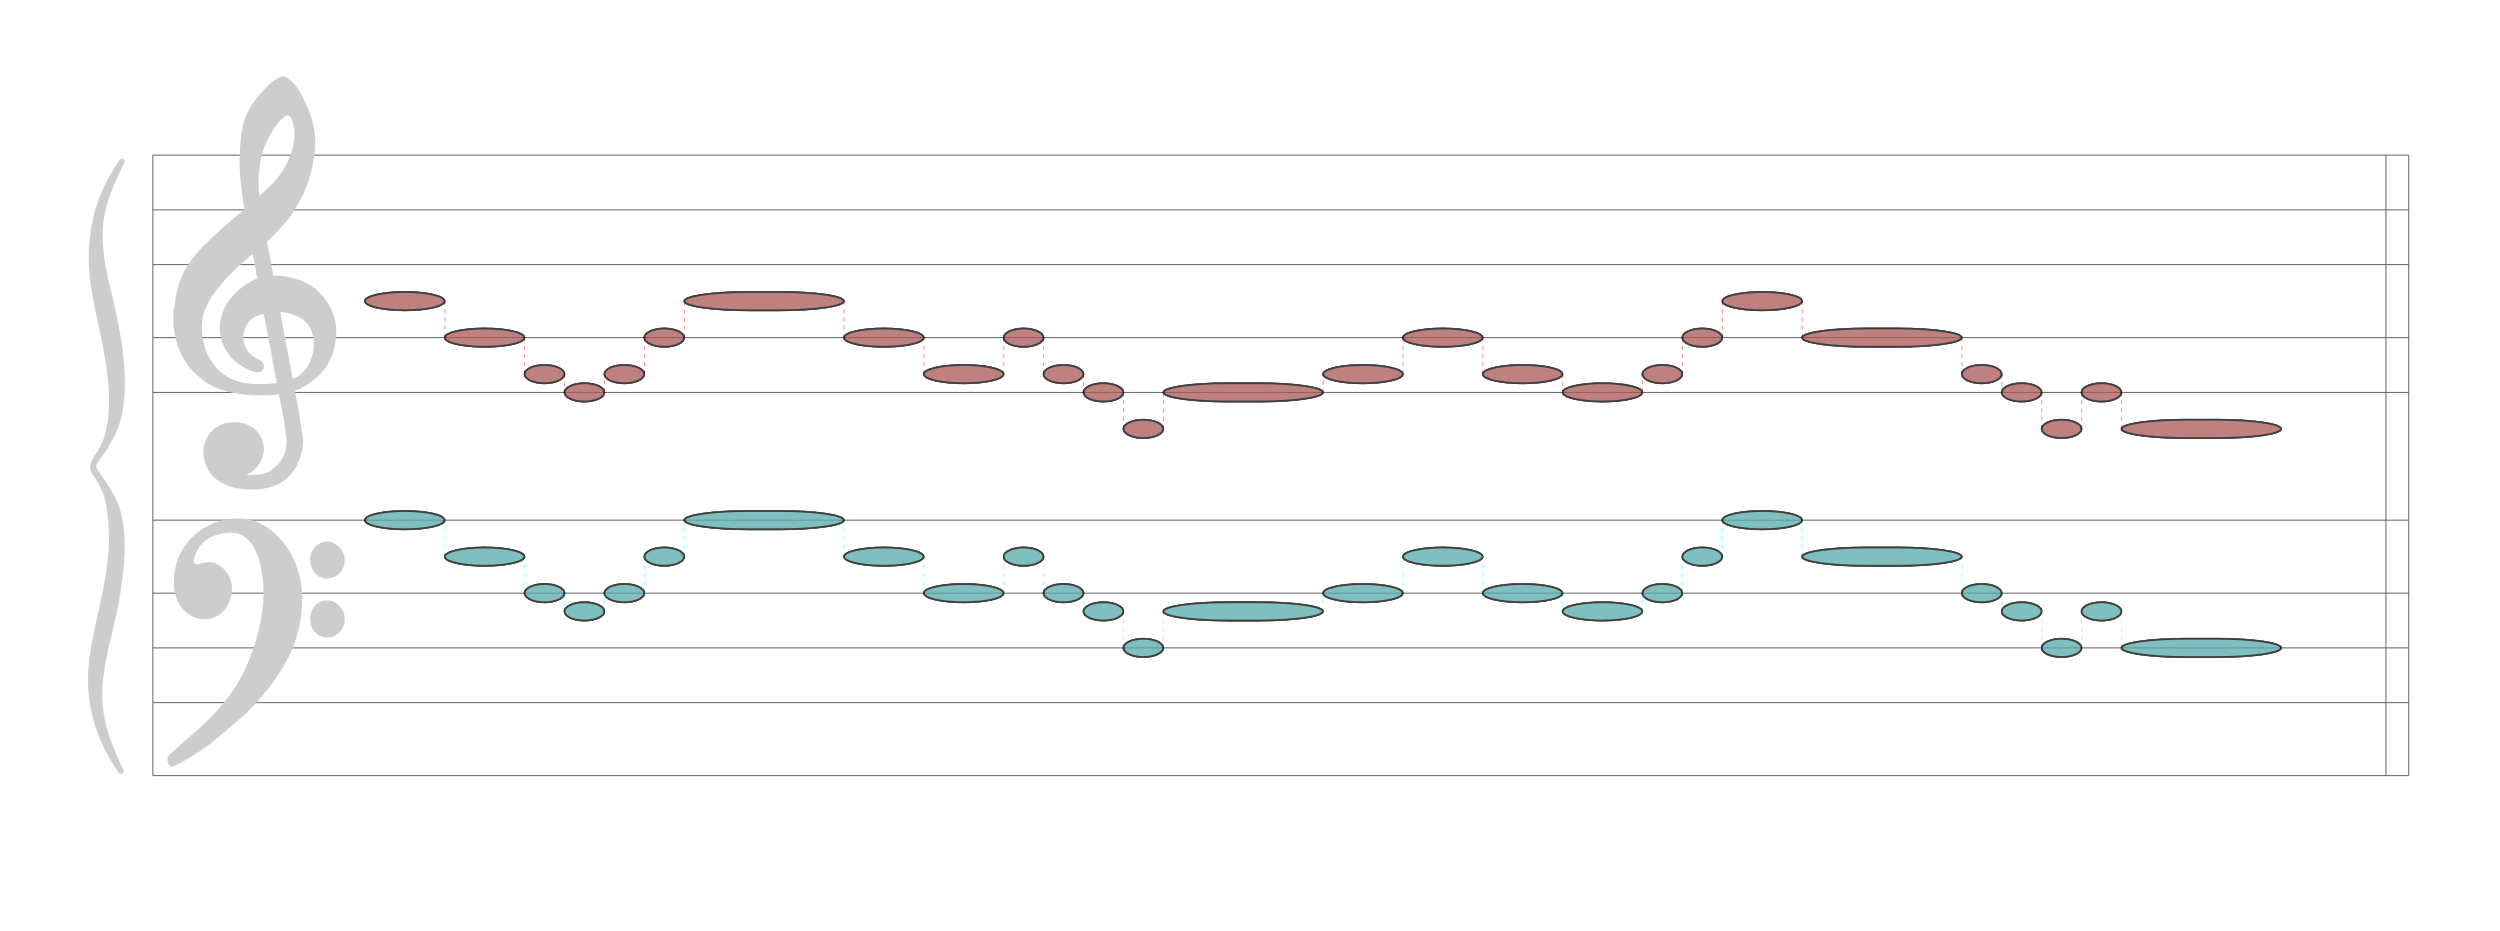
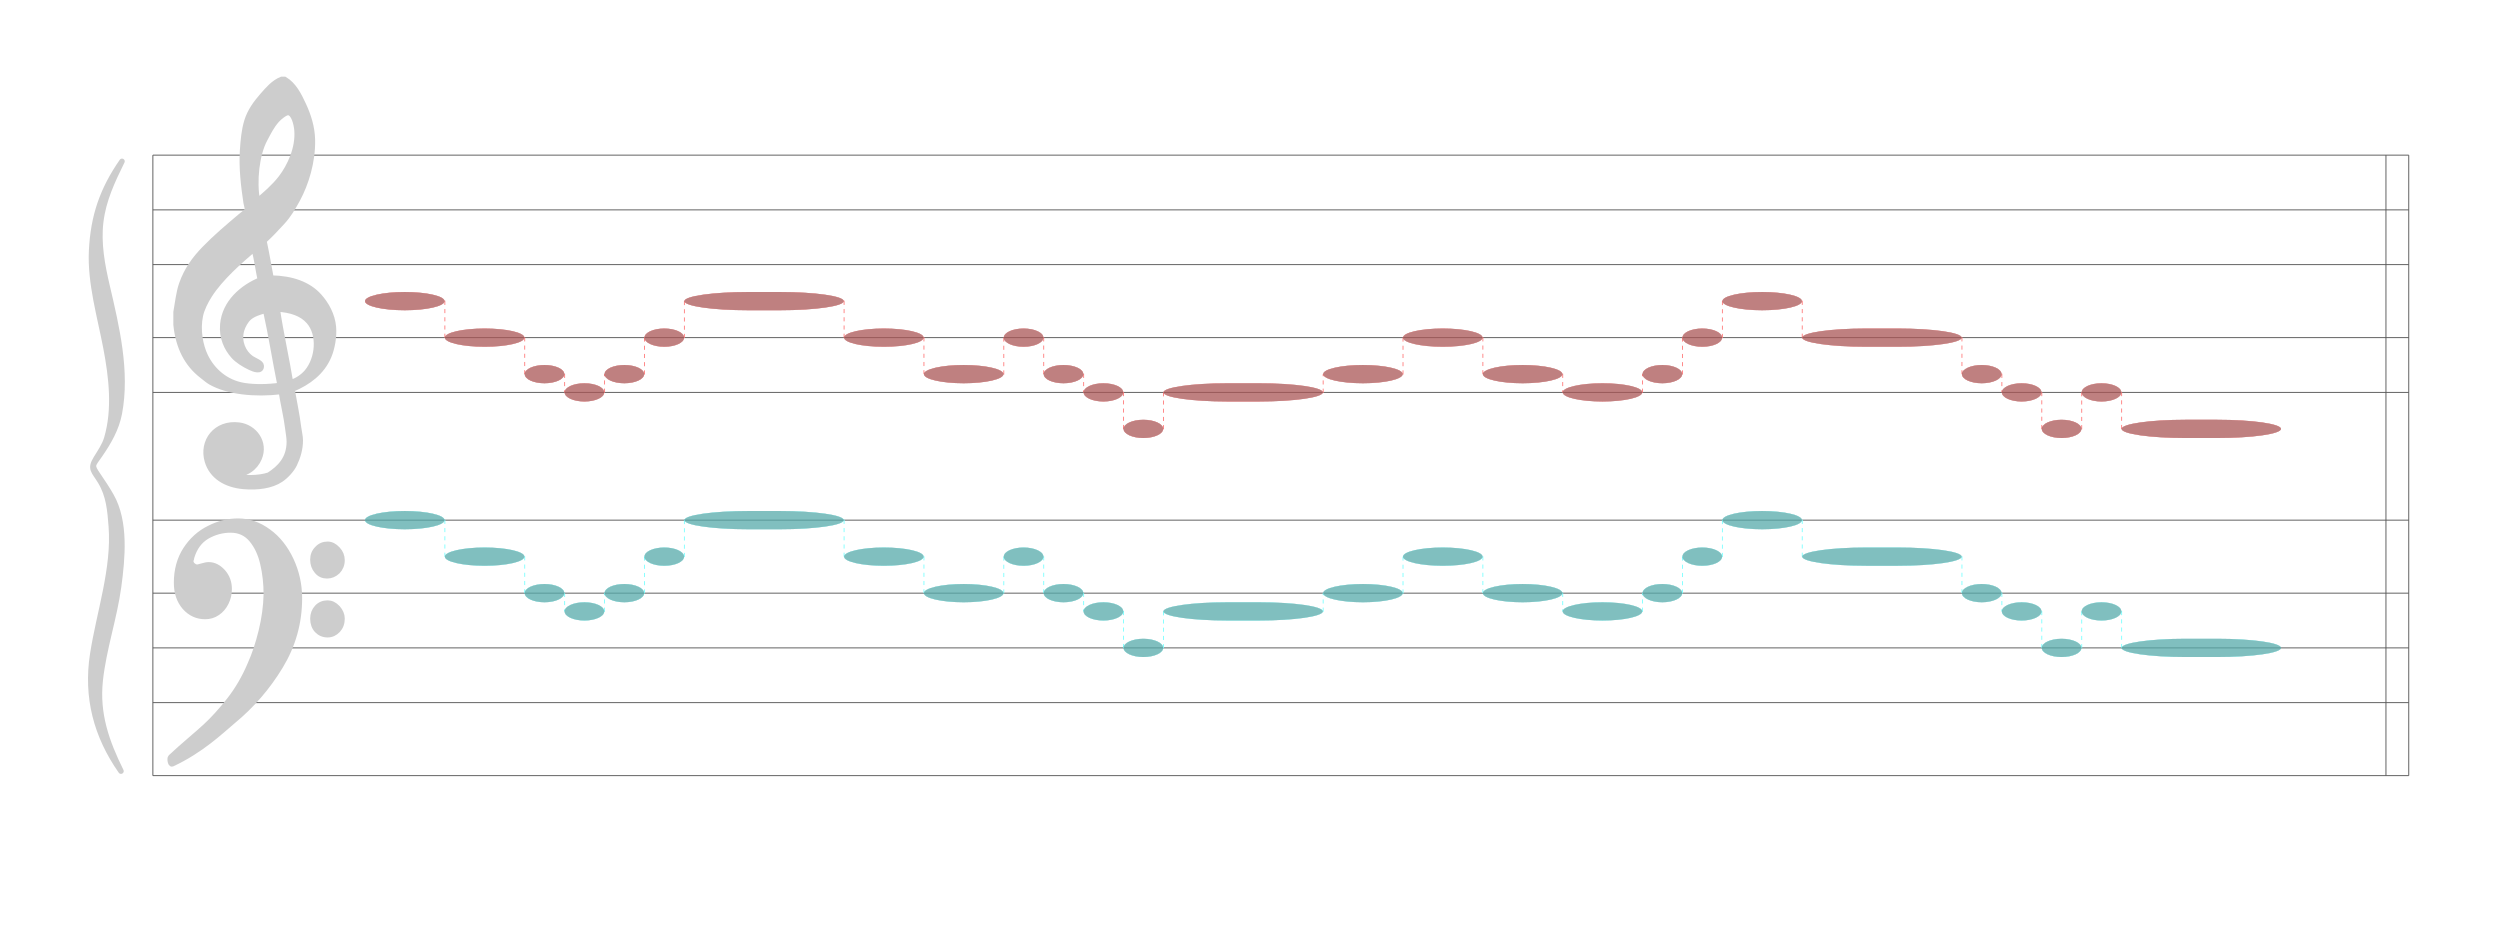
<svg xmlns="http://www.w3.org/2000/svg" version="1.1" viewPort="0 40 29.995 41" viewBox="-200 -50 1369.82 510" width="1369.82" height="510">
  <filter id="constantOpacity">
    <feComponentTransfer>
      <feFuncA type="table" tableValues="0 .5 .5" />
    </feComponentTransfer>
  </filter>
  <g transform="scale(35, -10) translate(0, -81)">
    <g class="staff-lines" stroke-width="0.5" stroke="#555555">
      <path vector-effect="non-scaling-stroke" d="M-3.321 64.5 L31.995 64.5" />
      <path vector-effect="non-scaling-stroke" d="M-3.321 67.5 L31.995 67.5" />
      <path vector-effect="non-scaling-stroke" d="M-3.321 71.5 L31.995 71.5" />
      <path vector-effect="non-scaling-stroke" d="M-3.321 74.5 L31.995 74.5" />
      <path vector-effect="non-scaling-stroke" d="M-3.321 77.5 L31.995 77.5" />
      <path vector-effect="non-scaling-stroke" d="M-3.321 43.5 L31.995 43.5" />
      <path vector-effect="non-scaling-stroke" d="M-3.321 47.5 L31.995 47.5" />
      <path vector-effect="non-scaling-stroke" d="M-3.321 50.5 L31.995 50.5" />
      <path vector-effect="non-scaling-stroke" d="M-3.321 53.5 L31.995 53.5" />
      <path vector-effect="non-scaling-stroke" d="M-3.321 57.5 L31.995 57.5" />
      <path vector-effect="non-scaling-stroke" d="M31.638,43.5 L31.638,77.5" />
      <path vector-effect="non-scaling-stroke" d="M31.995,43.5 L31.995,77.5" />
      <path vector-effect="non-scaling-stroke" d="M-3.321,43.5 L-3.321,77.5 z" />
    </g>
    <g transform="scale(0.714286, 1)">
      <g vector-effect="non-scaling-stroke" class="treble-clef" stroke="#cdcdcd" stroke-width="3" fill="#cdcdcd" transform="translate(-17.25, 5.15) scale(0.06, 0.07)">
        <path vector-effect="non-scaling-stroke" d="M250.026,1080.111c-2.375-5.813-4.501-12.037-5.616-19.656c-1.07-7.32-1.387-15.609-1.62-23.113    c-0.426-13.713,0.409-28.548,1.296-41.038c0.132-1.861,0.517-3.882,0.432-5.183c-0.118-1.794-1.622-3.834-2.484-5.401    c-4.551-8.266-9.023-16.291-13.176-25.488c-3.56-7.883-6.46-16.235-8.316-27.648c-1.087-6.682-1.406-14.26-2.053-21.816   c0-3.313,0-6.623,0-9.936c0.817-17.854,4.099-30.916,9.396-39.743c1.084-1.808,2.228-3.951,3.24-5.186    c6.218-7.579,16.081-9.873,25.812-7.343c0.598-8.887,1.858-19.53,2.376-28.944c0.193-3.49,0.54-7.194,0.54-10.368    c-0.003-13.193-3.44-20.603-7.452-26.135c-3.645-2.613-9.925-3.099-13.176,0.43c4.904-0.174,8.174,5.425,9.612,12.744    c2.427,12.351-1.738,24.386-7.344,25.918c-8.458,2.316-13.738-12.691-11.556-28.295c1.622-11.598,6.603-18.42,13.176-19.655    c5.073-0.956,10.149,0.426,13.608,5.399c1.988,2.858,4.009,7.685,4.968,11.879c1.246,5.448,2.18,12.212,2.16,18.792    c-0.01,3.246-0.453,6.761-0.648,10.152c-0.614,10.689-1.579,19.729-2.376,29.812c6.095,5.437,10.941,13.432,13.392,25.704    c1.302,6.52,2.035,15.517,1.727,23.111c-0.375,9.302-2.565,17.712-5.183,23.975c-3.863,9.248-9.852,13.985-17.604,14.257    c-0.849,9.749-1.633,19.633-2.593,29.159c2.376,4.619,4.55,9.643,6.805,14.906c2.185,5.095,3.892,11.286,5.508,17.712    c2.98,11.855,5.576,29.004,5.4,46.44c-0.102,10.157-1.538,19.319-3.24,27.215c-1.691,7.847-3.557,15.81-6.912,20.089    c-0.36,0-0.72,0-1.08,0C254.113,1090.306,252.068,1085.104,250.026,1080.111z M248.19,997.6    c-1.362,15.429-0.295,36.475,2.7,48.384c1.367,5.441,2.426,10.329,4.428,15.122c0.854,2.04,3.006,5.909,4.104,5.83    c2.104-0.153,3.064-9.245,3.24-13.824c0.542-14.092-2.623-28.387-5.832-37.366C254.247,1008.515,250.911,1002.572,248.19,997.6z     M249.27,935.823c-6.565-5.809-13.02-17.569-13.716-34.776c-0.425-10.517,1.463-18.693,3.888-24.624    c1.422-3.478,3.789-6.692,6.156-9.072c1.287-1.293,4.09-3.666,3.996,1.296c-0.048,2.584-2.504,4.06-3.888,6.263    c-2.557,4.079-4.489,12.399-3.348,21.385c0.481,3.784,1.636,7.983,2.808,10.153c1.458,2.697,3.725,4.34,6.048,5.615    c1.987-19.137,3.451-39.323,5.292-58.753c-4.493-1.347-9.224-1.49-13.068-0.213c-6.922,2.298-11.753,12.045-14.256,23.111    c-1.838,8.128-2.944,20.546-1.837,31.752c0.529,5.353,1.939,11.271,3.348,15.984c4.113,13.751,11.055,26.606,16.308,36.289    C247.971,952.523,248.466,943.862,249.27,935.823z M260.286,855.473c-1.479,19.361-3.545,38.701-4.86,57.671    c5.07-0.638,9.023-3.541,11.556-9.718c4.25-10.369,3.378-29.217-0.648-39.53C264.924,860.283,262.694,856.868,260.286,855.473z" />
      </g>
      <g class="bass-clef" fill="#cdcdcd" stroke="#cdcdcd" transform="scale(1.02, 1) translate(-0.25, 0.25)" stroke-width="3">
        <g transform="matrix(0.1835537,0,0,0.1830159,-98.29797,-1128.841)">
          <path vector-effect="non-scaling-stroke" d="M514.308,6407.837c3.419,4.086,5.655,9.64,7.124,12.803     c2.204,4.648,4.046,10.097,5.538,16.384c1.492,6.287,2.238,13.068,2.238,20.385c0,4.115-0.338,7.925-0.991,11.507     c-0.653,3.543-1.527,6.4-2.647,8.459c-1.108,2.095-2.297,3.125-3.545,3.125c-1.142,0-2.262-0.687-3.369-2.135     c-1.119-1.41-2.029-3.505-2.752-6.325c-0.711-2.819-1.073-6.135-1.073-9.982c0-3.011,0.326-5.411,0.968-7.317     c0.653-1.867,1.446-2.78,2.379-2.78c0.513,0,0.991,0.342,1.422,1.104c0.431,0.724,0.769,1.753,1.014,3.011     c0.245,1.257,0.373,2.628,0.373,4.077c0,2.019-0.245,3.733-0.735,5.144c-0.501,1.41-1.049,2.132-1.667,2.132     c-0.21,0-0.466-0.152-0.781-0.38c-0.303-0.229-0.501-0.342-0.571-0.342c-0.14,0-0.292,0.152-0.466,0.495     c-0.175,0.342-0.268,0.799-0.292,1.41c0.07,0.495,0.117,0.838,0.117,1.104c0.338,2.896,0.944,4.953,1.796,6.249     c0.863,1.258,1.784,1.905,2.763,1.905c1.014,0,1.83-0.953,2.46-2.858c0.63-1.943,1.073-4.344,1.329-7.277     c0.268-2.896,0.396-5.981,0.396-9.22c-0.035-3.468-0.221-7.125-0.583-10.897c-0.361-3.81-0.804-7.163-1.317-10.059     c-0.653-3.925-1.458-7.468-2.414-10.593c-0.956-3.124-1.889-5.752-2.775-7.849c-0.886-2.133-2.731-5.973-4.104-9.297     C514,6409.468,514.126,6407.62,514.308,6407.837z" />
          <path vector-effect="non-scaling-stroke" d="M531.259,6465.557c0.313-0.979,0.705-1.415,1.189-1.415     c0.457,0,0.862,0.436,1.228,1.306c0.339,0.908,0.522,2.032,0.522,3.339c0,1.233-0.17,2.358-0.522,3.302     c-0.353,0.979-0.745,1.488-1.163,1.488c-0.483,0-0.888-0.436-1.215-1.343c-0.34-0.871-0.509-1.958-0.509-3.266     C530.789,6467.626,530.945,6466.5,531.259,6465.557z" />
          <path vector-effect="non-scaling-stroke" d="M531.272,6447.847c0.327-0.871,0.732-1.342,1.241-1.342     c0.457,0,0.849,0.471,1.189,1.378c0.327,0.908,0.497,2.033,0.497,3.447c0,1.162-0.183,2.214-0.522,3.193     c-0.366,0.98-0.745,1.452-1.163,1.452c-0.509,0-0.914-0.436-1.241-1.343c-0.313-0.87-0.483-1.996-0.483-3.301     C530.789,6449.879,530.958,6448.717,531.272,6447.847z" />
        </g>
      </g>
    </g>
    <g transform="scale(0.714286, 1)">
      <g class="brace" transform="rotate(0.2) translate(30.5,-324) scale(1,-1) scale(.0175)">
        <path vector-effect="non-scaling-stroke" stroke="#cdcdcd" fill="#cdcdcd" stroke-width="3" stroke-linejoin="round" d="M-2031.812-22924.453    c-24.919,88.91-36.494,171.418-39.024,279.09c-2.379,101.156,9.877,207.264,16.991,305.533    c6.605,91.162,10.955,191.51-0.048,282.248c-2.757,22.732-8.614,43.227-13.597,63.254c-8.261,33.207-2.886,38.68,5.136,72.111    c10.485,43.689,11.808,90.887,13.172,140.795c3.604,132-16.215,270.613-24.675,400.074    c-8.818,134.883,3.651,255.861,34.113,366.164c-17.906-92.289-29.886-179.082-25.068-283.635    c4.572-99.275,18.379-195.207,24.078-294.23c5.11-88.826,9.914-203.154-8.344-284.342c-4.91-21.82-10.217-42.227-15.835-62.98    c-9.146-33.812-7.235-31.322,2.353-65.664c11.021-39.504,20.774-80.965,24.589-128.662c10.5-131.361-2.347-271.072-13.816-398.416    c-5.957-66.148-10.878-134.006-7.34-202.238C-2055.575-22803.877-2044.086-22863.117-2031.812-22924.453L-2031.812-22924.453z" />
      </g>
    </g>
-     <g style="stroke-width:1; stroke:black;">
+     <g style="stroke-width:1; stroke:none;">
      <g class="note-lines track-2" fill="none" stroke="hsl(180, 100%, 75%)" stroke-dasharray="2.25" vector-effect="non-scaling-stroke" stroke-width="0.5">
        <path vector-effect="non-scaling-stroke" d=" M1.245 57.5 L1.25 57.5 L1.25 55.5" />
        <path vector-effect="non-scaling-stroke" d=" M2.495 55.5 L2.5 55.5 L2.5 53.5" />
        <path vector-effect="non-scaling-stroke" d=" M3.12 53.5 L3.125 53.5 L3.125 52.5" />
        <path vector-effect="non-scaling-stroke" d=" M3.745 52.5 L3.75 52.5 L3.75 53.5" />
        <path vector-effect="non-scaling-stroke" d=" M4.37 53.5 L4.375 53.5 L4.375 55.5" />
        <path vector-effect="non-scaling-stroke" d=" M4.995 55.5 L5 55.5 L5 57.5" />
        <path vector-effect="non-scaling-stroke" d=" M7.495 57.5 L7.5 57.5 L7.5 55.5" />
        <path vector-effect="non-scaling-stroke" d=" M8.745 55.5 L8.75 55.5 L8.75 53.5" />
        <path vector-effect="non-scaling-stroke" d=" M9.995 53.5 L10 53.5 L10 55.5" />
        <path vector-effect="non-scaling-stroke" d=" M10.62 55.5 L10.625 55.5 L10.625 53.5" />
        <path vector-effect="non-scaling-stroke" d=" M11.245 53.5 L11.25 53.5 L11.25 52.5" />
        <path vector-effect="non-scaling-stroke" d=" M11.87 52.5 L11.875 52.5 L11.875 50.5" />
        <path vector-effect="non-scaling-stroke" d=" M12.495 50.5 L12.5 50.5 L12.5 52.5" />
        <path vector-effect="non-scaling-stroke" d=" M14.995 52.5 L15 52.5 L15 53.5" />
        <path vector-effect="non-scaling-stroke" d=" M16.245 53.5 L16.25 53.5 L16.25 55.5" />
        <path vector-effect="non-scaling-stroke" d=" M17.495 55.5 L17.5 55.5 L17.5 53.5" />
        <path vector-effect="non-scaling-stroke" d=" M18.745 53.5 L18.75 53.5 L18.75 52.5" />
        <path vector-effect="non-scaling-stroke" d=" M19.995 52.5 L20 52.5 L20 53.5" />
        <path vector-effect="non-scaling-stroke" d=" M20.62 53.5 L20.625 53.5 L20.625 55.5" />
        <path vector-effect="non-scaling-stroke" d=" M21.245 55.5 L21.25 55.5 L21.25 57.5" />
        <path vector-effect="non-scaling-stroke" d=" M22.495 57.5 L22.5 57.5 L22.5 55.5" />
        <path vector-effect="non-scaling-stroke" d=" M24.995 55.5 L25 55.5 L25 53.5" />
        <path vector-effect="non-scaling-stroke" d=" M25.62 53.5 L25.625 53.5 L25.625 52.5" />
        <path vector-effect="non-scaling-stroke" d=" M26.245 52.5 L26.25 52.5 L26.25 50.5" />
        <path vector-effect="non-scaling-stroke" d=" M26.87 50.5 L26.875 50.5 L26.875 52.5" />
        <path vector-effect="non-scaling-stroke" d=" M27.495 52.5 L27.5 52.5 L27.5 50.5" />
      </g>
      <g class="note-lines track-1" fill="none" stroke="hsl(0, 100%, 75%)" stroke-dasharray="2.25" vector-effect="non-scaling-stroke" stroke-width="0.5">
        <path vector-effect="non-scaling-stroke" d=" M1.245 69.5 L1.25 69.5 L1.25 67.5" />
        <path vector-effect="non-scaling-stroke" d=" M2.495 67.5 L2.5 67.5 L2.5 65.5" />
        <path vector-effect="non-scaling-stroke" d=" M3.12 65.5 L3.125 65.5 L3.125 64.5" />
        <path vector-effect="non-scaling-stroke" d=" M3.745 64.5 L3.75 64.5 L3.75 65.5" />
        <path vector-effect="non-scaling-stroke" d=" M4.37 65.5 L4.375 65.5 L4.375 67.5" />
        <path vector-effect="non-scaling-stroke" d=" M4.995 67.5 L5 67.5 L5 69.5" />
        <path vector-effect="non-scaling-stroke" d=" M7.495 69.5 L7.5 69.5 L7.5 67.5" />
        <path vector-effect="non-scaling-stroke" d=" M8.745 67.5 L8.75 67.5 L8.75 65.5" />
        <path vector-effect="non-scaling-stroke" d=" M9.995 65.5 L10 65.5 L10 67.5" />
        <path vector-effect="non-scaling-stroke" d=" M10.62 67.5 L10.625 67.5 L10.625 65.5" />
        <path vector-effect="non-scaling-stroke" d=" M11.245 65.5 L11.25 65.5 L11.25 64.5" />
        <path vector-effect="non-scaling-stroke" d=" M11.87 64.5 L11.875 64.5 L11.875 62.5" />
        <path vector-effect="non-scaling-stroke" d=" M12.495 62.5 L12.5 62.5 L12.5 64.5" />
        <path vector-effect="non-scaling-stroke" d=" M14.995 64.5 L15 64.5 L15 65.5" />
        <path vector-effect="non-scaling-stroke" d=" M16.245 65.5 L16.25 65.5 L16.25 67.5" />
        <path vector-effect="non-scaling-stroke" d=" M17.495 67.5 L17.5 67.5 L17.5 65.5" />
        <path vector-effect="non-scaling-stroke" d=" M18.745 65.5 L18.75 65.5 L18.75 64.5" />
        <path vector-effect="non-scaling-stroke" d=" M19.995 64.5 L20 64.5 L20 65.5" />
        <path vector-effect="non-scaling-stroke" d=" M20.62 65.5 L20.625 65.5 L20.625 67.5" />
        <path vector-effect="non-scaling-stroke" d=" M21.245 67.5 L21.25 67.5 L21.25 69.5" />
        <path vector-effect="non-scaling-stroke" d=" M22.495 69.5 L22.5 69.5 L22.5 67.5" />
        <path vector-effect="non-scaling-stroke" d=" M24.995 67.5 L25 67.5 L25 65.5" />
        <path vector-effect="non-scaling-stroke" d=" M25.62 65.5 L25.625 65.5 L25.625 64.5" />
        <path vector-effect="non-scaling-stroke" d=" M26.245 64.5 L26.25 64.5 L26.25 62.5" />
        <path vector-effect="non-scaling-stroke" d=" M26.87 62.5 L26.875 62.5 L26.875 64.5" />
        <path vector-effect="non-scaling-stroke" d=" M27.495 64.5 L27.5 64.5 L27.5 62.5" />
      </g>
      <g opacity="0.5" class="note-backdrops track-2" style="fill:black;">
        <g class="note key-57 ont-0d000 offt-1d245 maxima">
          <rect vector-effect="non-scaling-stroke" rx="1" ry="1" x="0" y="57" width="1.245" height="1" />
        </g>
        <g class="note key-55 ont-1d250 offt-2d495">
          <rect vector-effect="non-scaling-stroke" rx="1" ry="1" x="1.25" y="55" width="1.245" height="1" />
        </g>
        <g class="note key-53 ont-2d500 offt-3d120">
          <rect vector-effect="non-scaling-stroke" rx="1" ry="1" x="2.5" y="53" width="0.62" height="1" />
        </g>
        <g class="note key-52 ont-3d125 offt-3d745">
          <rect vector-effect="non-scaling-stroke" rx="1" ry="1" x="3.125" y="52" width="0.62" height="1" />
        </g>
        <g class="note key-53 ont-3d750 offt-4d370">
          <rect vector-effect="non-scaling-stroke" rx="1" ry="1" x="3.75" y="53" width="0.62" height="1" />
        </g>
        <g class="note key-55 ont-4d375 offt-4d995">
          <rect vector-effect="non-scaling-stroke" rx="1" ry="1" x="4.375" y="55" width="0.62" height="1" />
        </g>
        <g class="note key-57 ont-5d000 offt-7d495 maxima">
          <rect vector-effect="non-scaling-stroke" rx="1" ry="1" x="5" y="57" width="2.495" height="1" />
        </g>
        <g class="note key-55 ont-7d500 offt-8d745">
          <rect vector-effect="non-scaling-stroke" rx="1" ry="1" x="7.5" y="55" width="1.245" height="1" />
        </g>
        <g class="note key-53 ont-8d750 offt-9d995">
          <rect vector-effect="non-scaling-stroke" rx="1" ry="1" x="8.75" y="53" width="1.245" height="1" />
        </g>
        <g class="note key-55 ont-10d000 offt-10d620">
          <rect vector-effect="non-scaling-stroke" rx="1" ry="1" x="10" y="55" width="0.62" height="1" />
        </g>
        <g class="note key-53 ont-10d625 offt-11d245">
          <rect vector-effect="non-scaling-stroke" rx="1" ry="1" x="10.625" y="53" width="0.62" height="1" />
        </g>
        <g class="note key-52 ont-11d250 offt-11d870">
          <rect vector-effect="non-scaling-stroke" rx="1" ry="1" x="11.25" y="52" width="0.62" height="1" />
        </g>
        <g class="note key-50 ont-11d875 offt-12d495 minima">
          <rect vector-effect="non-scaling-stroke" rx="1" ry="1" x="11.875" y="50" width="0.62" height="1" />
        </g>
        <g class="note key-52 ont-12d500 offt-14d995">
          <rect vector-effect="non-scaling-stroke" rx="1" ry="1" x="12.5" y="52" width="2.495" height="1" />
        </g>
        <g class="note key-53 ont-15d000 offt-16d245">
          <rect vector-effect="non-scaling-stroke" rx="1" ry="1" x="15" y="53" width="1.245" height="1" />
        </g>
        <g class="note key-55 ont-16d250 offt-17d495">
          <rect vector-effect="non-scaling-stroke" rx="1" ry="1" x="16.25" y="55" width="1.245" height="1" />
        </g>
        <g class="note key-53 ont-17d500 offt-18d745">
          <rect vector-effect="non-scaling-stroke" rx="1" ry="1" x="17.5" y="53" width="1.245" height="1" />
        </g>
        <g class="note key-52 ont-18d750 offt-19d995">
          <rect vector-effect="non-scaling-stroke" rx="1" ry="1" x="18.75" y="52" width="1.245" height="1" />
        </g>
        <g class="note key-53 ont-20d000 offt-20d620">
          <rect vector-effect="non-scaling-stroke" rx="1" ry="1" x="20" y="53" width="0.62" height="1" />
        </g>
        <g class="note key-55 ont-20d625 offt-21d245">
          <rect vector-effect="non-scaling-stroke" rx="1" ry="1" x="20.625" y="55" width="0.62" height="1" />
        </g>
        <g class="note key-57 ont-21d250 offt-22d495 maxima">
          <rect vector-effect="non-scaling-stroke" rx="1" ry="1" x="21.25" y="57" width="1.245" height="1" />
        </g>
        <g class="note key-55 ont-22d500 offt-24d995">
          <rect vector-effect="non-scaling-stroke" rx="1" ry="1" x="22.5" y="55" width="2.495" height="1" />
        </g>
        <g class="note key-53 ont-25d000 offt-25d620">
          <rect vector-effect="non-scaling-stroke" rx="1" ry="1" x="25" y="53" width="0.62" height="1" />
        </g>
        <g class="note key-52 ont-25d625 offt-26d245">
          <rect vector-effect="non-scaling-stroke" rx="1" ry="1" x="25.625" y="52" width="0.62" height="1" />
        </g>
        <g class="note key-50 ont-26d250 offt-26d870 minima">
          <rect vector-effect="non-scaling-stroke" rx="1" ry="1" x="26.25" y="50" width="0.62" height="1" />
        </g>
        <g class="note key-52 ont-26d875 offt-27d495">
          <rect vector-effect="non-scaling-stroke" rx="1" ry="1" x="26.875" y="52" width="0.62" height="1" />
        </g>
        <g class="note key-50 ont-27d500 offt-29d995 minima">
          <rect vector-effect="non-scaling-stroke" rx="1" ry="1" x="27.5" y="50" width="2.495" height="1" />
        </g>
      </g>
      <g opacity="0.5" class="note-backdrops track-1" style="fill:black;">
        <g class="note key-69 ont-0d000 offt-1d245 maxima">
          <rect vector-effect="non-scaling-stroke" rx="1" ry="1" x="0" y="69" width="1.245" height="1" />
        </g>
        <g class="note key-67 ont-1d250 offt-2d495">
          <rect vector-effect="non-scaling-stroke" rx="1" ry="1" x="1.25" y="67" width="1.245" height="1" />
        </g>
        <g class="note key-65 ont-2d500 offt-3d120">
          <rect vector-effect="non-scaling-stroke" rx="1" ry="1" x="2.5" y="65" width="0.62" height="1" />
        </g>
        <g class="note key-64 ont-3d125 offt-3d745">
          <rect vector-effect="non-scaling-stroke" rx="1" ry="1" x="3.125" y="64" width="0.62" height="1" />
        </g>
        <g class="note key-65 ont-3d750 offt-4d370">
          <rect vector-effect="non-scaling-stroke" rx="1" ry="1" x="3.75" y="65" width="0.62" height="1" />
        </g>
        <g class="note key-67 ont-4d375 offt-4d995">
          <rect vector-effect="non-scaling-stroke" rx="1" ry="1" x="4.375" y="67" width="0.62" height="1" />
        </g>
        <g class="note key-69 ont-5d000 offt-7d495 maxima">
          <rect vector-effect="non-scaling-stroke" rx="1" ry="1" x="5" y="69" width="2.495" height="1" />
        </g>
        <g class="note key-67 ont-7d500 offt-8d745">
          <rect vector-effect="non-scaling-stroke" rx="1" ry="1" x="7.5" y="67" width="1.245" height="1" />
        </g>
        <g class="note key-65 ont-8d750 offt-9d995">
          <rect vector-effect="non-scaling-stroke" rx="1" ry="1" x="8.75" y="65" width="1.245" height="1" />
        </g>
        <g class="note key-67 ont-10d000 offt-10d620">
          <rect vector-effect="non-scaling-stroke" rx="1" ry="1" x="10" y="67" width="0.62" height="1" />
        </g>
        <g class="note key-65 ont-10d625 offt-11d245">
          <rect vector-effect="non-scaling-stroke" rx="1" ry="1" x="10.625" y="65" width="0.62" height="1" />
        </g>
        <g class="note key-64 ont-11d250 offt-11d870">
          <rect vector-effect="non-scaling-stroke" rx="1" ry="1" x="11.25" y="64" width="0.62" height="1" />
        </g>
        <g class="note key-62 ont-11d875 offt-12d495 minima">
          <rect vector-effect="non-scaling-stroke" rx="1" ry="1" x="11.875" y="62" width="0.62" height="1" />
        </g>
        <g class="note key-64 ont-12d500 offt-14d995">
          <rect vector-effect="non-scaling-stroke" rx="1" ry="1" x="12.5" y="64" width="2.495" height="1" />
        </g>
        <g class="note key-65 ont-15d000 offt-16d245">
          <rect vector-effect="non-scaling-stroke" rx="1" ry="1" x="15" y="65" width="1.245" height="1" />
        </g>
        <g class="note key-67 ont-16d250 offt-17d495">
          <rect vector-effect="non-scaling-stroke" rx="1" ry="1" x="16.25" y="67" width="1.245" height="1" />
        </g>
        <g class="note key-65 ont-17d500 offt-18d745">
          <rect vector-effect="non-scaling-stroke" rx="1" ry="1" x="17.5" y="65" width="1.245" height="1" />
        </g>
        <g class="note key-64 ont-18d750 offt-19d995">
          <rect vector-effect="non-scaling-stroke" rx="1" ry="1" x="18.75" y="64" width="1.245" height="1" />
        </g>
        <g class="note key-65 ont-20d000 offt-20d620">
          <rect vector-effect="non-scaling-stroke" rx="1" ry="1" x="20" y="65" width="0.62" height="1" />
        </g>
        <g class="note key-67 ont-20d625 offt-21d245">
          <rect vector-effect="non-scaling-stroke" rx="1" ry="1" x="20.625" y="67" width="0.62" height="1" />
        </g>
        <g class="note key-69 ont-21d250 offt-22d495 maxima">
          <rect vector-effect="non-scaling-stroke" rx="1" ry="1" x="21.25" y="69" width="1.245" height="1" />
        </g>
        <g class="note key-67 ont-22d500 offt-24d995">
          <rect vector-effect="non-scaling-stroke" rx="1" ry="1" x="22.5" y="67" width="2.495" height="1" />
        </g>
        <g class="note key-65 ont-25d000 offt-25d620">
          <rect vector-effect="non-scaling-stroke" rx="1" ry="1" x="25" y="65" width="0.62" height="1" />
        </g>
        <g class="note key-64 ont-25d625 offt-26d245">
          <rect vector-effect="non-scaling-stroke" rx="1" ry="1" x="25.625" y="64" width="0.62" height="1" />
        </g>
        <g class="note key-62 ont-26d250 offt-26d870 minima">
          <rect vector-effect="non-scaling-stroke" rx="1" ry="1" x="26.25" y="62" width="0.62" height="1" />
        </g>
        <g class="note key-64 ont-26d875 offt-27d495">
          <rect vector-effect="non-scaling-stroke" rx="1" ry="1" x="26.875" y="64" width="0.62" height="1" />
        </g>
        <g class="note key-62 ont-27d500 offt-29d995 minima">
          <rect vector-effect="non-scaling-stroke" rx="1" ry="1" x="27.5" y="62" width="2.495" height="1" />
        </g>
      </g>
      <g class="track-2" filter="url(#constantOpacity)" style="opacity:1; fill:hsl(180, 100%, 75%);">
        <g class="note key-57 ont-0d000 offt-1d245 maxima">
          <rect vector-effect="non-scaling-stroke" rx="1" ry="1" x="0" y="57" width="1.245" height="1" />
        </g>
        <g class="note key-55 ont-1d250 offt-2d495">
          <rect vector-effect="non-scaling-stroke" rx="1" ry="1" x="1.25" y="55" width="1.245" height="1" />
        </g>
        <g class="note key-53 ont-2d500 offt-3d120">
          <rect vector-effect="non-scaling-stroke" rx="1" ry="1" x="2.5" y="53" width="0.62" height="1" />
        </g>
        <g class="note key-52 ont-3d125 offt-3d745">
          <rect vector-effect="non-scaling-stroke" rx="1" ry="1" x="3.125" y="52" width="0.62" height="1" />
        </g>
        <g class="note key-53 ont-3d750 offt-4d370">
          <rect vector-effect="non-scaling-stroke" rx="1" ry="1" x="3.75" y="53" width="0.62" height="1" />
        </g>
        <g class="note key-55 ont-4d375 offt-4d995">
          <rect vector-effect="non-scaling-stroke" rx="1" ry="1" x="4.375" y="55" width="0.62" height="1" />
        </g>
        <g class="note key-57 ont-5d000 offt-7d495 maxima">
          <rect vector-effect="non-scaling-stroke" rx="1" ry="1" x="5" y="57" width="2.495" height="1" />
        </g>
        <g class="note key-55 ont-7d500 offt-8d745">
          <rect vector-effect="non-scaling-stroke" rx="1" ry="1" x="7.5" y="55" width="1.245" height="1" />
        </g>
        <g class="note key-53 ont-8d750 offt-9d995">
          <rect vector-effect="non-scaling-stroke" rx="1" ry="1" x="8.75" y="53" width="1.245" height="1" />
        </g>
        <g class="note key-55 ont-10d000 offt-10d620">
          <rect vector-effect="non-scaling-stroke" rx="1" ry="1" x="10" y="55" width="0.62" height="1" />
        </g>
        <g class="note key-53 ont-10d625 offt-11d245">
          <rect vector-effect="non-scaling-stroke" rx="1" ry="1" x="10.625" y="53" width="0.62" height="1" />
        </g>
        <g class="note key-52 ont-11d250 offt-11d870">
          <rect vector-effect="non-scaling-stroke" rx="1" ry="1" x="11.25" y="52" width="0.62" height="1" />
        </g>
        <g class="note key-50 ont-11d875 offt-12d495 minima">
          <rect vector-effect="non-scaling-stroke" rx="1" ry="1" x="11.875" y="50" width="0.62" height="1" />
        </g>
        <g class="note key-52 ont-12d500 offt-14d995">
          <rect vector-effect="non-scaling-stroke" rx="1" ry="1" x="12.5" y="52" width="2.495" height="1" />
        </g>
        <g class="note key-53 ont-15d000 offt-16d245">
          <rect vector-effect="non-scaling-stroke" rx="1" ry="1" x="15" y="53" width="1.245" height="1" />
        </g>
        <g class="note key-55 ont-16d250 offt-17d495">
          <rect vector-effect="non-scaling-stroke" rx="1" ry="1" x="16.25" y="55" width="1.245" height="1" />
        </g>
        <g class="note key-53 ont-17d500 offt-18d745">
          <rect vector-effect="non-scaling-stroke" rx="1" ry="1" x="17.5" y="53" width="1.245" height="1" />
        </g>
        <g class="note key-52 ont-18d750 offt-19d995">
          <rect vector-effect="non-scaling-stroke" rx="1" ry="1" x="18.75" y="52" width="1.245" height="1" />
        </g>
        <g class="note key-53 ont-20d000 offt-20d620">
          <rect vector-effect="non-scaling-stroke" rx="1" ry="1" x="20" y="53" width="0.62" height="1" />
        </g>
        <g class="note key-55 ont-20d625 offt-21d245">
          <rect vector-effect="non-scaling-stroke" rx="1" ry="1" x="20.625" y="55" width="0.62" height="1" />
        </g>
        <g class="note key-57 ont-21d250 offt-22d495 maxima">
          <rect vector-effect="non-scaling-stroke" rx="1" ry="1" x="21.25" y="57" width="1.245" height="1" />
        </g>
        <g class="note key-55 ont-22d500 offt-24d995">
          <rect vector-effect="non-scaling-stroke" rx="1" ry="1" x="22.5" y="55" width="2.495" height="1" />
        </g>
        <g class="note key-53 ont-25d000 offt-25d620">
          <rect vector-effect="non-scaling-stroke" rx="1" ry="1" x="25" y="53" width="0.62" height="1" />
        </g>
        <g class="note key-52 ont-25d625 offt-26d245">
          <rect vector-effect="non-scaling-stroke" rx="1" ry="1" x="25.625" y="52" width="0.62" height="1" />
        </g>
        <g class="note key-50 ont-26d250 offt-26d870 minima">
          <rect vector-effect="non-scaling-stroke" rx="1" ry="1" x="26.25" y="50" width="0.62" height="1" />
        </g>
        <g class="note key-52 ont-26d875 offt-27d495">
          <rect vector-effect="non-scaling-stroke" rx="1" ry="1" x="26.875" y="52" width="0.62" height="1" />
        </g>
        <g class="note key-50 ont-27d500 offt-29d995 minima">
          <rect vector-effect="non-scaling-stroke" rx="1" ry="1" x="27.5" y="50" width="2.495" height="1" />
        </g>
      </g>
      <g class="track-1" filter="url(#constantOpacity)" style="opacity:1; fill:hsl(0, 100%, 75%);">
        <g class="note key-69 ont-0d000 offt-1d245 maxima">
          <rect vector-effect="non-scaling-stroke" rx="1" ry="1" x="0" y="69" width="1.245" height="1" />
        </g>
        <g class="note key-67 ont-1d250 offt-2d495">
          <rect vector-effect="non-scaling-stroke" rx="1" ry="1" x="1.25" y="67" width="1.245" height="1" />
        </g>
        <g class="note key-65 ont-2d500 offt-3d120">
          <rect vector-effect="non-scaling-stroke" rx="1" ry="1" x="2.5" y="65" width="0.62" height="1" />
        </g>
        <g class="note key-64 ont-3d125 offt-3d745">
          <rect vector-effect="non-scaling-stroke" rx="1" ry="1" x="3.125" y="64" width="0.62" height="1" />
        </g>
        <g class="note key-65 ont-3d750 offt-4d370">
          <rect vector-effect="non-scaling-stroke" rx="1" ry="1" x="3.75" y="65" width="0.62" height="1" />
        </g>
        <g class="note key-67 ont-4d375 offt-4d995">
          <rect vector-effect="non-scaling-stroke" rx="1" ry="1" x="4.375" y="67" width="0.62" height="1" />
        </g>
        <g class="note key-69 ont-5d000 offt-7d495 maxima">
          <rect vector-effect="non-scaling-stroke" rx="1" ry="1" x="5" y="69" width="2.495" height="1" />
        </g>
        <g class="note key-67 ont-7d500 offt-8d745">
          <rect vector-effect="non-scaling-stroke" rx="1" ry="1" x="7.5" y="67" width="1.245" height="1" />
        </g>
        <g class="note key-65 ont-8d750 offt-9d995">
          <rect vector-effect="non-scaling-stroke" rx="1" ry="1" x="8.75" y="65" width="1.245" height="1" />
        </g>
        <g class="note key-67 ont-10d000 offt-10d620">
          <rect vector-effect="non-scaling-stroke" rx="1" ry="1" x="10" y="67" width="0.62" height="1" />
        </g>
        <g class="note key-65 ont-10d625 offt-11d245">
          <rect vector-effect="non-scaling-stroke" rx="1" ry="1" x="10.625" y="65" width="0.62" height="1" />
        </g>
        <g class="note key-64 ont-11d250 offt-11d870">
          <rect vector-effect="non-scaling-stroke" rx="1" ry="1" x="11.25" y="64" width="0.62" height="1" />
        </g>
        <g class="note key-62 ont-11d875 offt-12d495 minima">
          <rect vector-effect="non-scaling-stroke" rx="1" ry="1" x="11.875" y="62" width="0.62" height="1" />
        </g>
        <g class="note key-64 ont-12d500 offt-14d995">
          <rect vector-effect="non-scaling-stroke" rx="1" ry="1" x="12.5" y="64" width="2.495" height="1" />
        </g>
        <g class="note key-65 ont-15d000 offt-16d245">
          <rect vector-effect="non-scaling-stroke" rx="1" ry="1" x="15" y="65" width="1.245" height="1" />
        </g>
        <g class="note key-67 ont-16d250 offt-17d495">
          <rect vector-effect="non-scaling-stroke" rx="1" ry="1" x="16.25" y="67" width="1.245" height="1" />
        </g>
        <g class="note key-65 ont-17d500 offt-18d745">
          <rect vector-effect="non-scaling-stroke" rx="1" ry="1" x="17.5" y="65" width="1.245" height="1" />
        </g>
        <g class="note key-64 ont-18d750 offt-19d995">
          <rect vector-effect="non-scaling-stroke" rx="1" ry="1" x="18.75" y="64" width="1.245" height="1" />
        </g>
        <g class="note key-65 ont-20d000 offt-20d620">
          <rect vector-effect="non-scaling-stroke" rx="1" ry="1" x="20" y="65" width="0.62" height="1" />
        </g>
        <g class="note key-67 ont-20d625 offt-21d245">
          <rect vector-effect="non-scaling-stroke" rx="1" ry="1" x="20.625" y="67" width="0.62" height="1" />
        </g>
        <g class="note key-69 ont-21d250 offt-22d495 maxima">
          <rect vector-effect="non-scaling-stroke" rx="1" ry="1" x="21.25" y="69" width="1.245" height="1" />
        </g>
        <g class="note key-67 ont-22d500 offt-24d995">
          <rect vector-effect="non-scaling-stroke" rx="1" ry="1" x="22.5" y="67" width="2.495" height="1" />
        </g>
        <g class="note key-65 ont-25d000 offt-25d620">
          <rect vector-effect="non-scaling-stroke" rx="1" ry="1" x="25" y="65" width="0.62" height="1" />
        </g>
        <g class="note key-64 ont-25d625 offt-26d245">
          <rect vector-effect="non-scaling-stroke" rx="1" ry="1" x="25.625" y="64" width="0.62" height="1" />
        </g>
        <g class="note key-62 ont-26d250 offt-26d870 minima">
          <rect vector-effect="non-scaling-stroke" rx="1" ry="1" x="26.25" y="62" width="0.62" height="1" />
        </g>
        <g class="note key-64 ont-26d875 offt-27d495">
          <rect vector-effect="non-scaling-stroke" rx="1" ry="1" x="26.875" y="64" width="0.62" height="1" />
        </g>
        <g class="note key-62 ont-27d500 offt-29d995 minima">
          <rect vector-effect="non-scaling-stroke" rx="1" ry="1" x="27.5" y="62" width="2.495" height="1" />
        </g>
      </g>
    </g>
  </g>
</svg>
